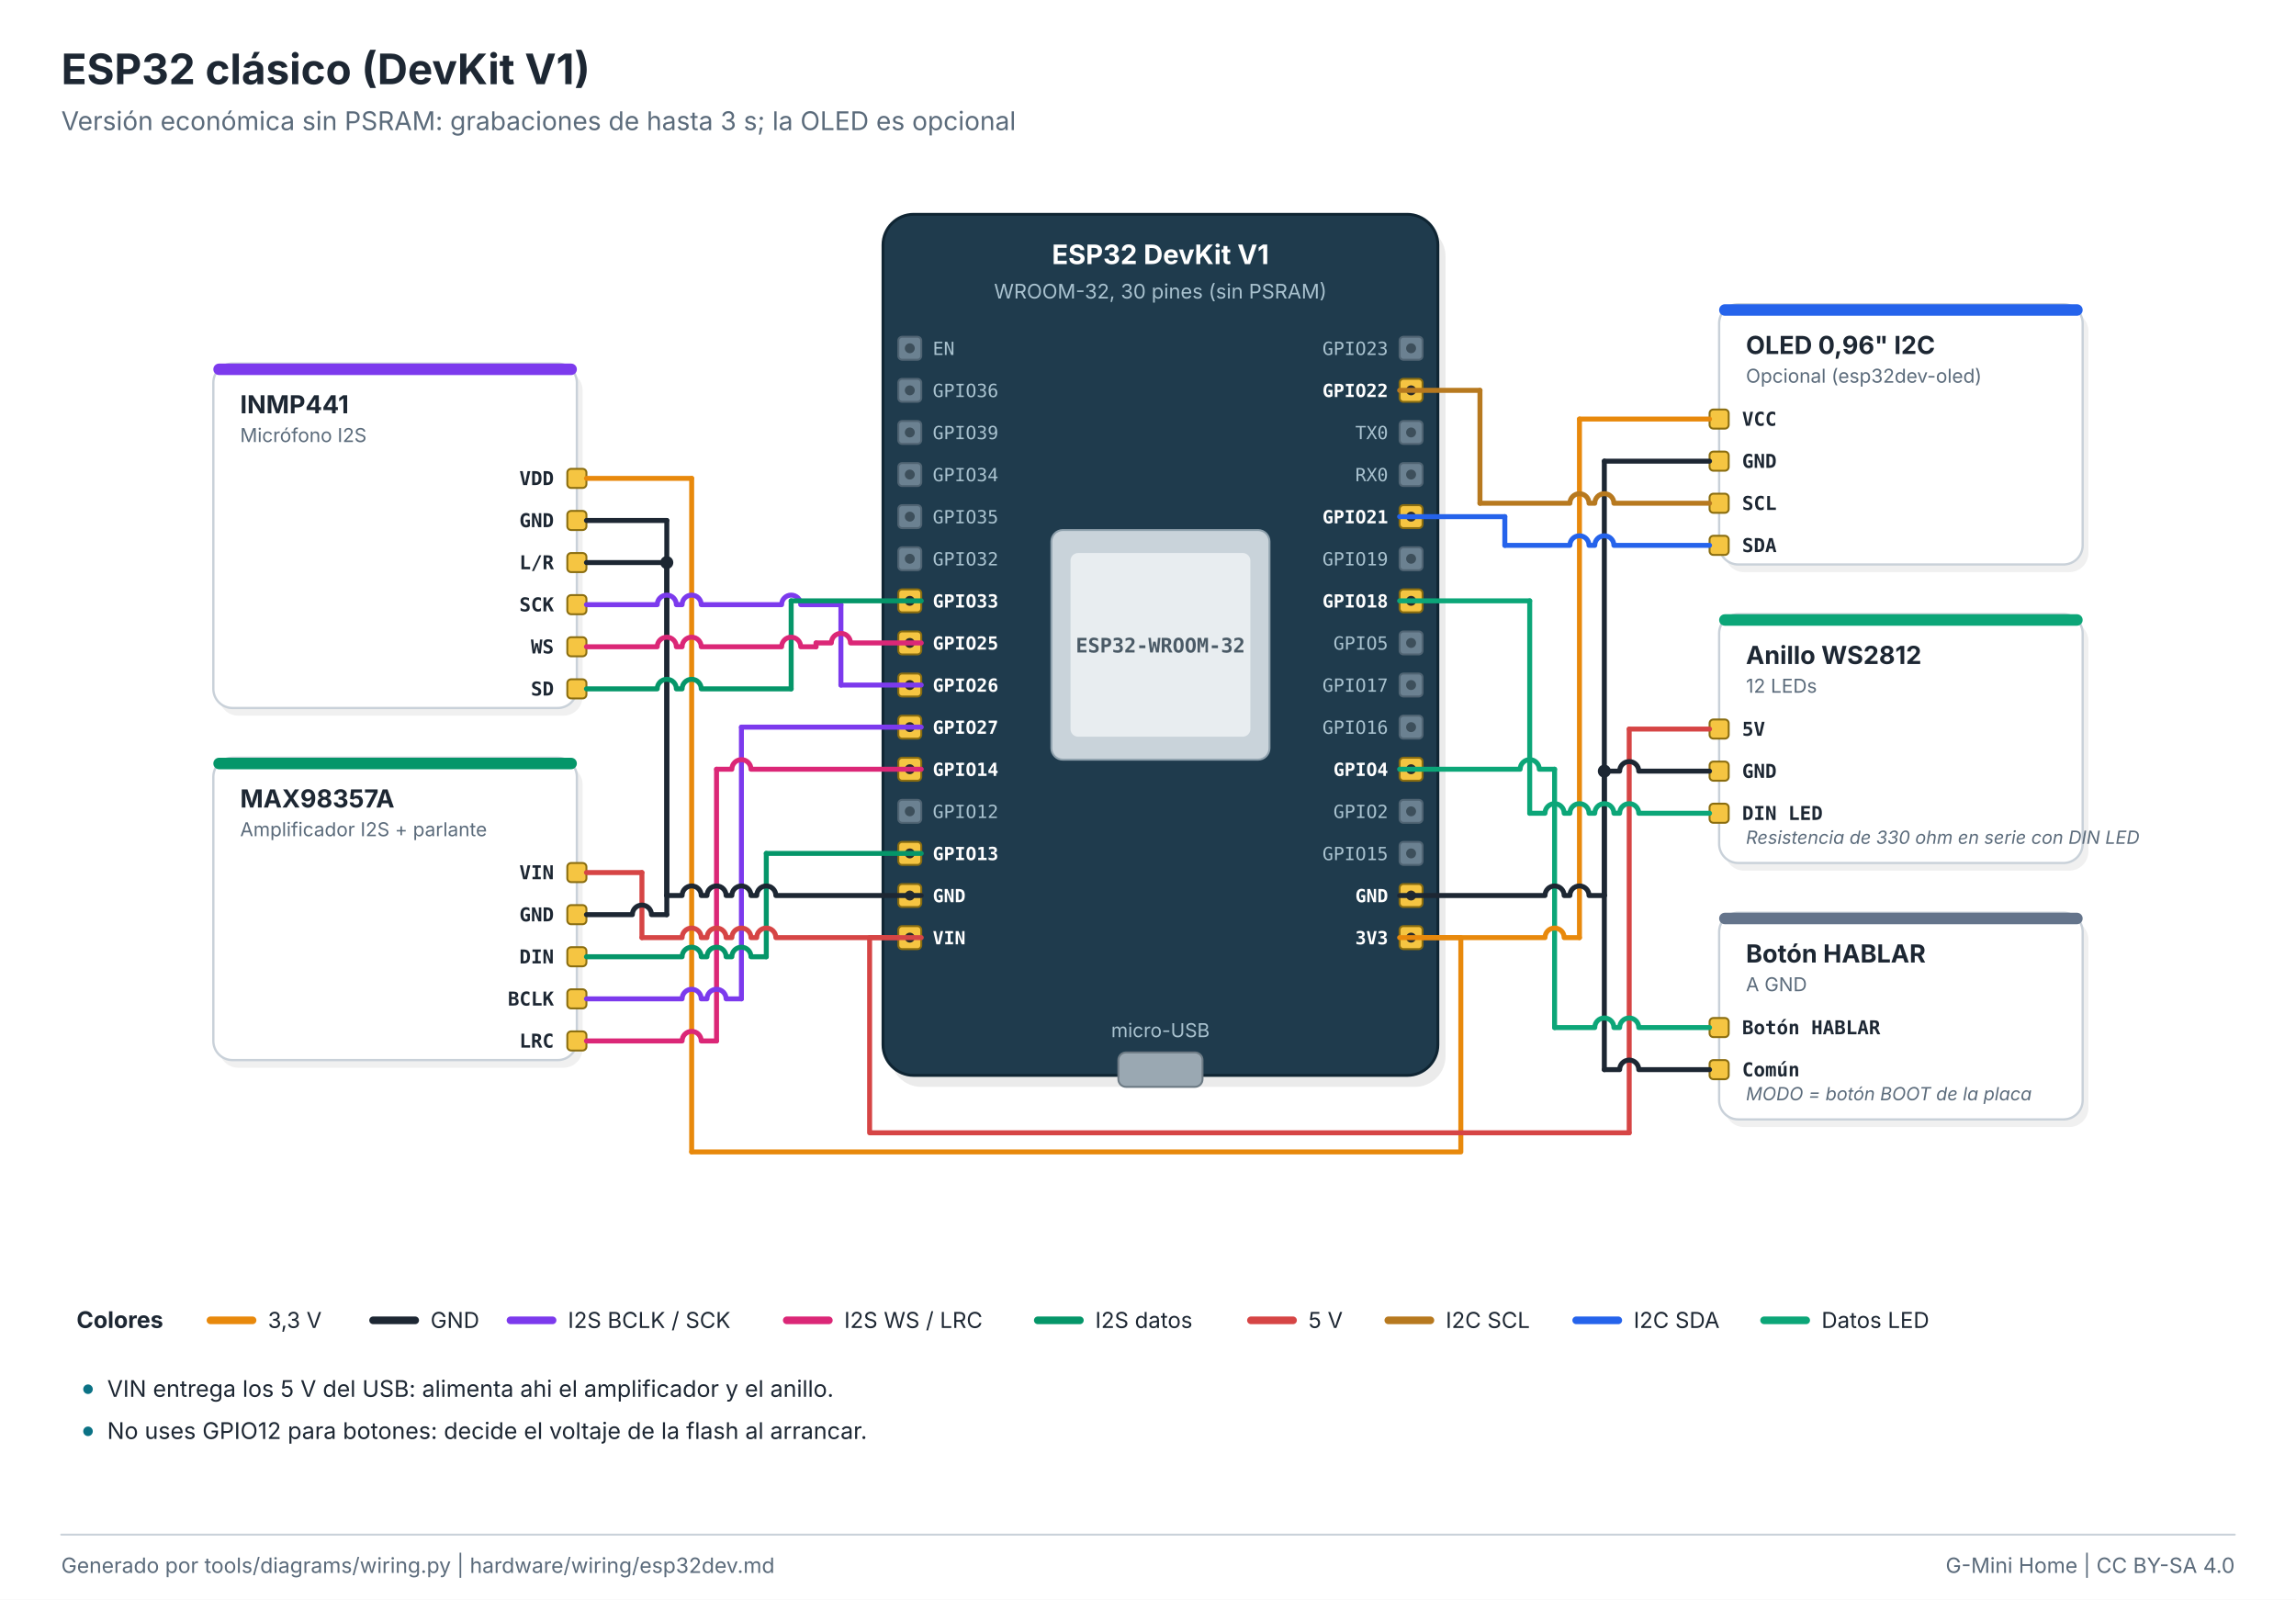
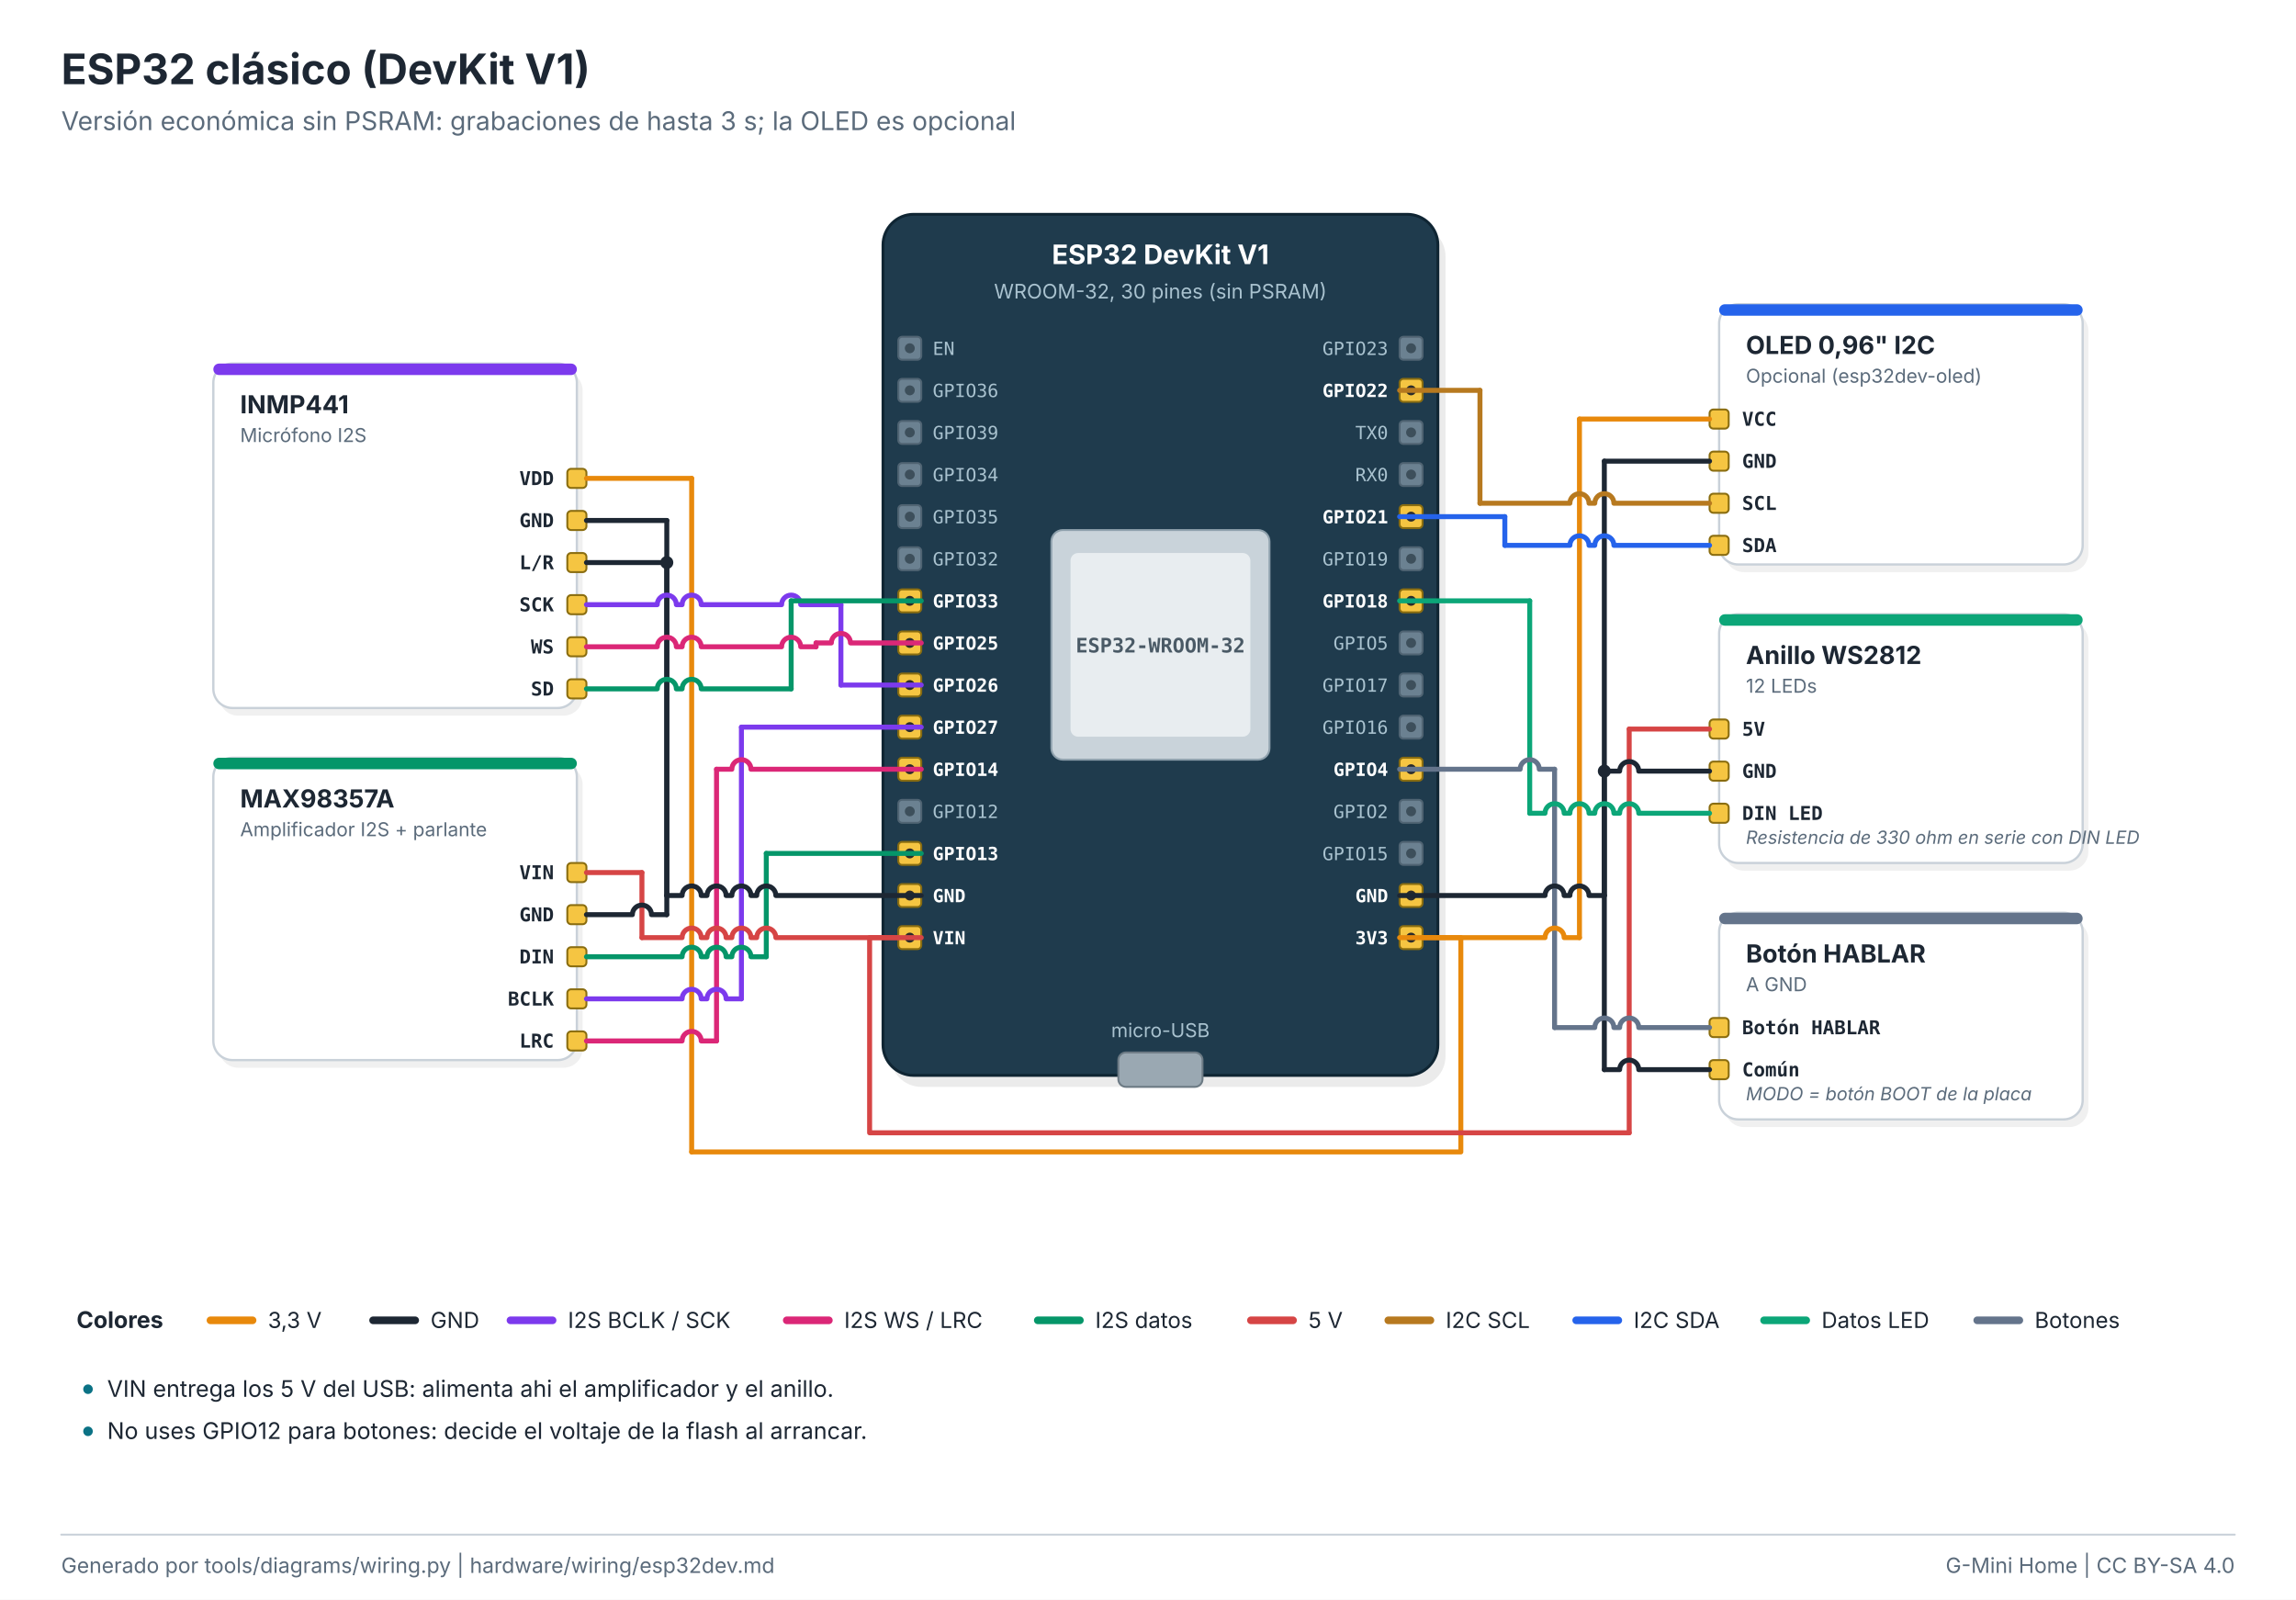
<svg xmlns="http://www.w3.org/2000/svg" width="1200" height="836" viewBox="0 0 1200 836" role="img" aria-label="ESP32 clásico (DevKit V1)">
  <rect x="0" y="0" width="1200" height="836" fill="#ffffff" />
  <text x="32" y="44" font-family="'Inter', 'Segoe UI', 'Helvetica Neue', Arial, sans-serif" font-size="22" font-weight="700" fill="#1d2733" text-anchor="start">ESP32 clásico (DevKit V1)</text>
  <text x="32" y="68" font-family="'Inter', 'Segoe UI', 'Helvetica Neue', Arial, sans-serif" font-size="13.5" font-weight="400" fill="#5b6b7b" text-anchor="start">Versión económica sin PSRAM: grabaciones de hasta 3 s; la OLED es opcional</text>
  <rect x="114.5" y="194" width="190" height="180" rx="10" fill="#000000" opacity="0.06" />
  <rect x="111.5" y="190" width="190" height="180" rx="10" fill="#ffffff" stroke="#c9d1d9" stroke-width="1.2" />
  <rect x="111.5" y="190" width="190" height="6" rx="3" fill="#7c3aed" />
  <text x="125.5" y="216" font-family="'Inter', 'Segoe UI', 'Helvetica Neue', Arial, sans-serif" font-size="13" font-weight="700" fill="#1d2733" text-anchor="start">INMP441</text>
  <text x="125.5" y="231" font-family="'Inter', 'Segoe UI', 'Helvetica Neue', Arial, sans-serif" font-size="10" font-weight="400" fill="#5b6b7b" text-anchor="start">Micrófono I2S</text>
  <rect x="296.5" y="245" width="10" height="10" rx="2" fill="#f5c542" stroke="#8a6d10" stroke-width="1" />
  <text x="289.5" y="253.5" font-family="'JetBrains Mono', 'Cascadia Mono', Consolas, 'DejaVu Sans Mono', monospace" font-size="10" font-weight="600" fill="#1d2733" text-anchor="end">VDD</text>
  <rect x="296.5" y="267" width="10" height="10" rx="2" fill="#f5c542" stroke="#8a6d10" stroke-width="1" />
  <text x="289.5" y="275.5" font-family="'JetBrains Mono', 'Cascadia Mono', Consolas, 'DejaVu Sans Mono', monospace" font-size="10" font-weight="600" fill="#1d2733" text-anchor="end">GND</text>
  <rect x="296.5" y="289" width="10" height="10" rx="2" fill="#f5c542" stroke="#8a6d10" stroke-width="1" />
  <text x="289.5" y="297.5" font-family="'JetBrains Mono', 'Cascadia Mono', Consolas, 'DejaVu Sans Mono', monospace" font-size="10" font-weight="600" fill="#1d2733" text-anchor="end">L/R</text>
  <rect x="296.5" y="311" width="10" height="10" rx="2" fill="#f5c542" stroke="#8a6d10" stroke-width="1" />
  <text x="289.5" y="319.5" font-family="'JetBrains Mono', 'Cascadia Mono', Consolas, 'DejaVu Sans Mono', monospace" font-size="10" font-weight="600" fill="#1d2733" text-anchor="end">SCK</text>
  <rect x="296.5" y="333" width="10" height="10" rx="2" fill="#f5c542" stroke="#8a6d10" stroke-width="1" />
  <text x="289.5" y="341.5" font-family="'JetBrains Mono', 'Cascadia Mono', Consolas, 'DejaVu Sans Mono', monospace" font-size="10" font-weight="600" fill="#1d2733" text-anchor="end">WS</text>
  <rect x="296.5" y="355" width="10" height="10" rx="2" fill="#f5c542" stroke="#8a6d10" stroke-width="1" />
  <text x="289.5" y="363.5" font-family="'JetBrains Mono', 'Cascadia Mono', Consolas, 'DejaVu Sans Mono', monospace" font-size="10" font-weight="600" fill="#1d2733" text-anchor="end">SD</text>
  <rect x="114.5" y="400" width="190" height="158" rx="10" fill="#000000" opacity="0.06" />
  <rect x="111.5" y="396" width="190" height="158" rx="10" fill="#ffffff" stroke="#c9d1d9" stroke-width="1.2" />
  <rect x="111.5" y="396" width="190" height="6" rx="3" fill="#059669" />
  <text x="125.5" y="422" font-family="'Inter', 'Segoe UI', 'Helvetica Neue', Arial, sans-serif" font-size="13" font-weight="700" fill="#1d2733" text-anchor="start">MAX98357A</text>
  <text x="125.5" y="437" font-family="'Inter', 'Segoe UI', 'Helvetica Neue', Arial, sans-serif" font-size="10" font-weight="400" fill="#5b6b7b" text-anchor="start">Amplificador I2S + parlante</text>
  <rect x="296.5" y="451" width="10" height="10" rx="2" fill="#f5c542" stroke="#8a6d10" stroke-width="1" />
  <text x="289.5" y="459.5" font-family="'JetBrains Mono', 'Cascadia Mono', Consolas, 'DejaVu Sans Mono', monospace" font-size="10" font-weight="600" fill="#1d2733" text-anchor="end">VIN</text>
  <rect x="296.5" y="473" width="10" height="10" rx="2" fill="#f5c542" stroke="#8a6d10" stroke-width="1" />
  <text x="289.5" y="481.5" font-family="'JetBrains Mono', 'Cascadia Mono', Consolas, 'DejaVu Sans Mono', monospace" font-size="10" font-weight="600" fill="#1d2733" text-anchor="end">GND</text>
  <rect x="296.5" y="495" width="10" height="10" rx="2" fill="#f5c542" stroke="#8a6d10" stroke-width="1" />
  <text x="289.5" y="503.5" font-family="'JetBrains Mono', 'Cascadia Mono', Consolas, 'DejaVu Sans Mono', monospace" font-size="10" font-weight="600" fill="#1d2733" text-anchor="end">DIN</text>
  <rect x="296.5" y="517" width="10" height="10" rx="2" fill="#f5c542" stroke="#8a6d10" stroke-width="1" />
  <text x="289.5" y="525.5" font-family="'JetBrains Mono', 'Cascadia Mono', Consolas, 'DejaVu Sans Mono', monospace" font-size="10" font-weight="600" fill="#1d2733" text-anchor="end">BCLK</text>
  <rect x="296.5" y="539" width="10" height="10" rx="2" fill="#f5c542" stroke="#8a6d10" stroke-width="1" />
  <text x="289.5" y="547.5" font-family="'JetBrains Mono', 'Cascadia Mono', Consolas, 'DejaVu Sans Mono', monospace" font-size="10" font-weight="600" fill="#1d2733" text-anchor="end">LRC</text>
  <rect x="901.5" y="163" width="190" height="136" rx="10" fill="#000000" opacity="0.06" />
  <rect x="898.5" y="159" width="190" height="136" rx="10" fill="#ffffff" stroke="#c9d1d9" stroke-width="1.2" />
  <rect x="898.5" y="159" width="190" height="6" rx="3" fill="#2563eb" />
  <text x="912.5" y="185" font-family="'Inter', 'Segoe UI', 'Helvetica Neue', Arial, sans-serif" font-size="13" font-weight="700" fill="#1d2733" text-anchor="start">OLED 0,96" I2C</text>
  <text x="912.5" y="200" font-family="'Inter', 'Segoe UI', 'Helvetica Neue', Arial, sans-serif" font-size="10" font-weight="400" fill="#5b6b7b" text-anchor="start">Opcional (esp32dev-oled)</text>
  <rect x="893.5" y="214" width="10" height="10" rx="2" fill="#f5c542" stroke="#8a6d10" stroke-width="1" />
  <text x="910.5" y="222.5" font-family="'JetBrains Mono', 'Cascadia Mono', Consolas, 'DejaVu Sans Mono', monospace" font-size="10" font-weight="600" fill="#1d2733" text-anchor="start">VCC</text>
  <rect x="893.5" y="236" width="10" height="10" rx="2" fill="#f5c542" stroke="#8a6d10" stroke-width="1" />
  <text x="910.5" y="244.5" font-family="'JetBrains Mono', 'Cascadia Mono', Consolas, 'DejaVu Sans Mono', monospace" font-size="10" font-weight="600" fill="#1d2733" text-anchor="start">GND</text>
  <rect x="893.5" y="258" width="10" height="10" rx="2" fill="#f5c542" stroke="#8a6d10" stroke-width="1" />
  <text x="910.5" y="266.5" font-family="'JetBrains Mono', 'Cascadia Mono', Consolas, 'DejaVu Sans Mono', monospace" font-size="10" font-weight="600" fill="#1d2733" text-anchor="start">SCL</text>
  <rect x="893.5" y="280" width="10" height="10" rx="2" fill="#f5c542" stroke="#8a6d10" stroke-width="1" />
  <text x="910.5" y="288.5" font-family="'JetBrains Mono', 'Cascadia Mono', Consolas, 'DejaVu Sans Mono', monospace" font-size="10" font-weight="600" fill="#1d2733" text-anchor="start">SDA</text>
  <rect x="901.5" y="325" width="190" height="130" rx="10" fill="#000000" opacity="0.06" />
  <rect x="898.5" y="321" width="190" height="130" rx="10" fill="#ffffff" stroke="#c9d1d9" stroke-width="1.2" />
  <rect x="898.5" y="321" width="190" height="6" rx="3" fill="#0ca678" />
  <text x="912.5" y="347" font-family="'Inter', 'Segoe UI', 'Helvetica Neue', Arial, sans-serif" font-size="13" font-weight="700" fill="#1d2733" text-anchor="start">Anillo WS2812</text>
  <text x="912.5" y="362" font-family="'Inter', 'Segoe UI', 'Helvetica Neue', Arial, sans-serif" font-size="10" font-weight="400" fill="#5b6b7b" text-anchor="start">12 LEDs</text>
  <rect x="893.5" y="376" width="10" height="10" rx="2" fill="#f5c542" stroke="#8a6d10" stroke-width="1" />
  <text x="910.5" y="384.5" font-family="'JetBrains Mono', 'Cascadia Mono', Consolas, 'DejaVu Sans Mono', monospace" font-size="10" font-weight="600" fill="#1d2733" text-anchor="start">5V</text>
  <rect x="893.5" y="398" width="10" height="10" rx="2" fill="#f5c542" stroke="#8a6d10" stroke-width="1" />
  <text x="910.5" y="406.5" font-family="'JetBrains Mono', 'Cascadia Mono', Consolas, 'DejaVu Sans Mono', monospace" font-size="10" font-weight="600" fill="#1d2733" text-anchor="start">GND</text>
  <rect x="893.5" y="420" width="10" height="10" rx="2" fill="#f5c542" stroke="#8a6d10" stroke-width="1" />
  <text x="910.5" y="428.5" font-family="'JetBrains Mono', 'Cascadia Mono', Consolas, 'DejaVu Sans Mono', monospace" font-size="10" font-weight="600" fill="#1d2733" text-anchor="start">DIN LED</text>
  <text x="912.5" y="441" font-family="'Inter', 'Segoe UI', 'Helvetica Neue', Arial, sans-serif" font-size="9.5" font-weight="400" fill="#5b6b7b" text-anchor="start" font-style="italic">Resistencia de 330 ohm en serie con DIN LED</text>
  <rect x="901.5" y="481" width="190" height="108" rx="10" fill="#000000" opacity="0.06" />
  <rect x="898.5" y="477" width="190" height="108" rx="10" fill="#ffffff" stroke="#c9d1d9" stroke-width="1.2" />
  <rect x="898.5" y="477" width="190" height="6" rx="3" fill="#64748b" />
  <text x="912.5" y="503" font-family="'Inter', 'Segoe UI', 'Helvetica Neue', Arial, sans-serif" font-size="13" font-weight="700" fill="#1d2733" text-anchor="start">Botón HABLAR</text>
  <text x="912.5" y="518" font-family="'Inter', 'Segoe UI', 'Helvetica Neue', Arial, sans-serif" font-size="10" font-weight="400" fill="#5b6b7b" text-anchor="start">A GND</text>
  <rect x="893.5" y="532" width="10" height="10" rx="2" fill="#f5c542" stroke="#8a6d10" stroke-width="1" />
  <text x="910.5" y="540.5" font-family="'JetBrains Mono', 'Cascadia Mono', Consolas, 'DejaVu Sans Mono', monospace" font-size="10" font-weight="600" fill="#1d2733" text-anchor="start">Botón HABLAR</text>
  <rect x="893.5" y="554" width="10" height="10" rx="2" fill="#f5c542" stroke="#8a6d10" stroke-width="1" />
  <text x="910.5" y="562.5" font-family="'JetBrains Mono', 'Cascadia Mono', Consolas, 'DejaVu Sans Mono', monospace" font-size="10" font-weight="600" fill="#1d2733" text-anchor="start">Común</text>
  <text x="912.5" y="575" font-family="'Inter', 'Segoe UI', 'Helvetica Neue', Arial, sans-serif" font-size="9.5" font-weight="400" fill="#5b6b7b" text-anchor="start" font-style="italic">MODO = botón BOOT de la placa</text>
  <rect x="465.5" y="118" width="290" height="450" rx="16" fill="#000000" opacity="0.08" />
  <rect x="461.5" y="112" width="290" height="450" rx="16" fill="#1f3b4d" stroke="#0f2533" stroke-width="1.5" />
  <text x="606.5" y="138" font-family="'Inter', 'Segoe UI', 'Helvetica Neue', Arial, sans-serif" font-size="14" font-weight="700" fill="#ffffff" text-anchor="middle">ESP32 DevKit V1</text>
  <text x="606.5" y="156" font-family="'Inter', 'Segoe UI', 'Helvetica Neue', Arial, sans-serif" font-size="10.5" font-weight="400" fill="#a9c2cf" text-anchor="middle">WROOM-32, 30 pines (sin PSRAM)</text>
  <rect x="549.5" y="277" width="114" height="120" rx="6" fill="#c9d3da" stroke="#8fa1ad" stroke-width="1" />
  <rect x="559.5" y="289" width="94" height="96" rx="4" fill="#e8edf0" />
  <text x="606.5" y="341" font-family="'JetBrains Mono', 'Cascadia Mono', Consolas, 'DejaVu Sans Mono', monospace" font-size="10.5" font-weight="700" fill="#4a5a66" text-anchor="middle">ESP32-WROOM-32</text>
  <rect x="584.5" y="550" width="44" height="18" rx="4" fill="#9aa8b2" stroke="#6c7a84" stroke-width="1" />
  <text x="606.5" y="542" font-family="'Inter', 'Segoe UI', 'Helvetica Neue', Arial, sans-serif" font-size="10" font-weight="400" fill="#a9c2cf" text-anchor="middle">micro-USB</text>
  <rect x="469.5" y="176" width="12" height="12" rx="2" fill="#6b8191" stroke="#506473" stroke-width="1" />
  <circle cx="475.5" cy="182" r="2.6" fill="#3d4f5b" />
  <text x="487.5" y="185.5" font-family="'JetBrains Mono', 'Cascadia Mono', Consolas, 'DejaVu Sans Mono', monospace" font-size="9.5" font-weight="400" fill="#a9c2cf" text-anchor="start">EN</text>
  <rect x="469.5" y="198" width="12" height="12" rx="2" fill="#6b8191" stroke="#506473" stroke-width="1" />
  <circle cx="475.5" cy="204" r="2.6" fill="#3d4f5b" />
  <text x="487.5" y="207.5" font-family="'JetBrains Mono', 'Cascadia Mono', Consolas, 'DejaVu Sans Mono', monospace" font-size="9.5" font-weight="400" fill="#a9c2cf" text-anchor="start">GPIO36</text>
  <rect x="469.5" y="220" width="12" height="12" rx="2" fill="#6b8191" stroke="#506473" stroke-width="1" />
  <circle cx="475.5" cy="226" r="2.6" fill="#3d4f5b" />
  <text x="487.5" y="229.5" font-family="'JetBrains Mono', 'Cascadia Mono', Consolas, 'DejaVu Sans Mono', monospace" font-size="9.5" font-weight="400" fill="#a9c2cf" text-anchor="start">GPIO39</text>
  <rect x="469.5" y="242" width="12" height="12" rx="2" fill="#6b8191" stroke="#506473" stroke-width="1" />
  <circle cx="475.5" cy="248" r="2.6" fill="#3d4f5b" />
  <text x="487.5" y="251.5" font-family="'JetBrains Mono', 'Cascadia Mono', Consolas, 'DejaVu Sans Mono', monospace" font-size="9.5" font-weight="400" fill="#a9c2cf" text-anchor="start">GPIO34</text>
  <rect x="469.5" y="264" width="12" height="12" rx="2" fill="#6b8191" stroke="#506473" stroke-width="1" />
  <circle cx="475.5" cy="270" r="2.6" fill="#3d4f5b" />
  <text x="487.5" y="273.5" font-family="'JetBrains Mono', 'Cascadia Mono', Consolas, 'DejaVu Sans Mono', monospace" font-size="9.5" font-weight="400" fill="#a9c2cf" text-anchor="start">GPIO35</text>
  <rect x="469.5" y="286" width="12" height="12" rx="2" fill="#6b8191" stroke="#506473" stroke-width="1" />
  <circle cx="475.5" cy="292" r="2.6" fill="#3d4f5b" />
  <text x="487.5" y="295.5" font-family="'JetBrains Mono', 'Cascadia Mono', Consolas, 'DejaVu Sans Mono', monospace" font-size="9.5" font-weight="400" fill="#a9c2cf" text-anchor="start">GPIO32</text>
  <rect x="469.5" y="308" width="12" height="12" rx="2" fill="#f5c542" stroke="#8a6d10" stroke-width="1" />
  <circle cx="475.5" cy="314" r="2.6" fill="#2b2b2b" />
  <text x="487.5" y="317.5" font-family="'JetBrains Mono', 'Cascadia Mono', Consolas, 'DejaVu Sans Mono', monospace" font-size="9.5" font-weight="700" fill="#ffffff" text-anchor="start">GPIO33</text>
  <rect x="469.5" y="330" width="12" height="12" rx="2" fill="#f5c542" stroke="#8a6d10" stroke-width="1" />
  <circle cx="475.5" cy="336" r="2.6" fill="#2b2b2b" />
  <text x="487.5" y="339.5" font-family="'JetBrains Mono', 'Cascadia Mono', Consolas, 'DejaVu Sans Mono', monospace" font-size="9.5" font-weight="700" fill="#ffffff" text-anchor="start">GPIO25</text>
  <rect x="469.5" y="352" width="12" height="12" rx="2" fill="#f5c542" stroke="#8a6d10" stroke-width="1" />
  <circle cx="475.5" cy="358" r="2.6" fill="#2b2b2b" />
  <text x="487.5" y="361.5" font-family="'JetBrains Mono', 'Cascadia Mono', Consolas, 'DejaVu Sans Mono', monospace" font-size="9.5" font-weight="700" fill="#ffffff" text-anchor="start">GPIO26</text>
  <rect x="469.5" y="374" width="12" height="12" rx="2" fill="#f5c542" stroke="#8a6d10" stroke-width="1" />
  <circle cx="475.5" cy="380" r="2.6" fill="#2b2b2b" />
  <text x="487.5" y="383.5" font-family="'JetBrains Mono', 'Cascadia Mono', Consolas, 'DejaVu Sans Mono', monospace" font-size="9.5" font-weight="700" fill="#ffffff" text-anchor="start">GPIO27</text>
  <rect x="469.5" y="396" width="12" height="12" rx="2" fill="#f5c542" stroke="#8a6d10" stroke-width="1" />
  <circle cx="475.5" cy="402" r="2.6" fill="#2b2b2b" />
  <text x="487.5" y="405.5" font-family="'JetBrains Mono', 'Cascadia Mono', Consolas, 'DejaVu Sans Mono', monospace" font-size="9.5" font-weight="700" fill="#ffffff" text-anchor="start">GPIO14</text>
  <rect x="469.5" y="418" width="12" height="12" rx="2" fill="#6b8191" stroke="#506473" stroke-width="1" />
  <circle cx="475.5" cy="424" r="2.6" fill="#3d4f5b" />
  <text x="487.5" y="427.5" font-family="'JetBrains Mono', 'Cascadia Mono', Consolas, 'DejaVu Sans Mono', monospace" font-size="9.5" font-weight="400" fill="#a9c2cf" text-anchor="start">GPIO12</text>
  <rect x="469.5" y="440" width="12" height="12" rx="2" fill="#f5c542" stroke="#8a6d10" stroke-width="1" />
  <circle cx="475.5" cy="446" r="2.6" fill="#2b2b2b" />
  <text x="487.5" y="449.5" font-family="'JetBrains Mono', 'Cascadia Mono', Consolas, 'DejaVu Sans Mono', monospace" font-size="9.5" font-weight="700" fill="#ffffff" text-anchor="start">GPIO13</text>
  <rect x="469.5" y="462" width="12" height="12" rx="2" fill="#f5c542" stroke="#8a6d10" stroke-width="1" />
  <circle cx="475.5" cy="468" r="2.6" fill="#2b2b2b" />
  <text x="487.5" y="471.5" font-family="'JetBrains Mono', 'Cascadia Mono', Consolas, 'DejaVu Sans Mono', monospace" font-size="9.5" font-weight="700" fill="#ffffff" text-anchor="start">GND</text>
  <rect x="469.5" y="484" width="12" height="12" rx="2" fill="#f5c542" stroke="#8a6d10" stroke-width="1" />
  <circle cx="475.5" cy="490" r="2.6" fill="#2b2b2b" />
  <text x="487.5" y="493.5" font-family="'JetBrains Mono', 'Cascadia Mono', Consolas, 'DejaVu Sans Mono', monospace" font-size="9.5" font-weight="700" fill="#ffffff" text-anchor="start">VIN</text>
  <rect x="731.5" y="176" width="12" height="12" rx="2" fill="#6b8191" stroke="#506473" stroke-width="1" />
  <circle cx="737.5" cy="182" r="2.6" fill="#3d4f5b" />
  <text x="725.5" y="185.5" font-family="'JetBrains Mono', 'Cascadia Mono', Consolas, 'DejaVu Sans Mono', monospace" font-size="9.5" font-weight="400" fill="#a9c2cf" text-anchor="end">GPIO23</text>
  <rect x="731.5" y="198" width="12" height="12" rx="2" fill="#f5c542" stroke="#8a6d10" stroke-width="1" />
  <circle cx="737.5" cy="204" r="2.6" fill="#2b2b2b" />
  <text x="725.5" y="207.5" font-family="'JetBrains Mono', 'Cascadia Mono', Consolas, 'DejaVu Sans Mono', monospace" font-size="9.5" font-weight="700" fill="#ffffff" text-anchor="end">GPIO22</text>
  <rect x="731.5" y="220" width="12" height="12" rx="2" fill="#6b8191" stroke="#506473" stroke-width="1" />
  <circle cx="737.5" cy="226" r="2.6" fill="#3d4f5b" />
  <text x="725.5" y="229.5" font-family="'JetBrains Mono', 'Cascadia Mono', Consolas, 'DejaVu Sans Mono', monospace" font-size="9.5" font-weight="400" fill="#a9c2cf" text-anchor="end">TX0</text>
  <rect x="731.5" y="242" width="12" height="12" rx="2" fill="#6b8191" stroke="#506473" stroke-width="1" />
  <circle cx="737.5" cy="248" r="2.6" fill="#3d4f5b" />
  <text x="725.5" y="251.5" font-family="'JetBrains Mono', 'Cascadia Mono', Consolas, 'DejaVu Sans Mono', monospace" font-size="9.5" font-weight="400" fill="#a9c2cf" text-anchor="end">RX0</text>
  <rect x="731.5" y="264" width="12" height="12" rx="2" fill="#f5c542" stroke="#8a6d10" stroke-width="1" />
  <circle cx="737.5" cy="270" r="2.6" fill="#2b2b2b" />
  <text x="725.5" y="273.5" font-family="'JetBrains Mono', 'Cascadia Mono', Consolas, 'DejaVu Sans Mono', monospace" font-size="9.5" font-weight="700" fill="#ffffff" text-anchor="end">GPIO21</text>
  <rect x="731.5" y="286" width="12" height="12" rx="2" fill="#6b8191" stroke="#506473" stroke-width="1" />
  <circle cx="737.5" cy="292" r="2.6" fill="#3d4f5b" />
  <text x="725.5" y="295.5" font-family="'JetBrains Mono', 'Cascadia Mono', Consolas, 'DejaVu Sans Mono', monospace" font-size="9.5" font-weight="400" fill="#a9c2cf" text-anchor="end">GPIO19</text>
  <rect x="731.5" y="308" width="12" height="12" rx="2" fill="#f5c542" stroke="#8a6d10" stroke-width="1" />
  <circle cx="737.5" cy="314" r="2.6" fill="#2b2b2b" />
  <text x="725.5" y="317.5" font-family="'JetBrains Mono', 'Cascadia Mono', Consolas, 'DejaVu Sans Mono', monospace" font-size="9.5" font-weight="700" fill="#ffffff" text-anchor="end">GPIO18</text>
  <rect x="731.5" y="330" width="12" height="12" rx="2" fill="#6b8191" stroke="#506473" stroke-width="1" />
  <circle cx="737.5" cy="336" r="2.6" fill="#3d4f5b" />
  <text x="725.5" y="339.5" font-family="'JetBrains Mono', 'Cascadia Mono', Consolas, 'DejaVu Sans Mono', monospace" font-size="9.5" font-weight="400" fill="#a9c2cf" text-anchor="end">GPIO5</text>
  <rect x="731.5" y="352" width="12" height="12" rx="2" fill="#6b8191" stroke="#506473" stroke-width="1" />
  <circle cx="737.5" cy="358" r="2.6" fill="#3d4f5b" />
  <text x="725.5" y="361.5" font-family="'JetBrains Mono', 'Cascadia Mono', Consolas, 'DejaVu Sans Mono', monospace" font-size="9.5" font-weight="400" fill="#a9c2cf" text-anchor="end">GPIO17</text>
  <rect x="731.5" y="374" width="12" height="12" rx="2" fill="#6b8191" stroke="#506473" stroke-width="1" />
  <circle cx="737.5" cy="380" r="2.6" fill="#3d4f5b" />
  <text x="725.5" y="383.5" font-family="'JetBrains Mono', 'Cascadia Mono', Consolas, 'DejaVu Sans Mono', monospace" font-size="9.5" font-weight="400" fill="#a9c2cf" text-anchor="end">GPIO16</text>
  <rect x="731.5" y="396" width="12" height="12" rx="2" fill="#f5c542" stroke="#8a6d10" stroke-width="1" />
  <circle cx="737.5" cy="402" r="2.6" fill="#2b2b2b" />
  <text x="725.5" y="405.5" font-family="'JetBrains Mono', 'Cascadia Mono', Consolas, 'DejaVu Sans Mono', monospace" font-size="9.5" font-weight="700" fill="#ffffff" text-anchor="end">GPIO4</text>
  <rect x="731.5" y="418" width="12" height="12" rx="2" fill="#6b8191" stroke="#506473" stroke-width="1" />
  <circle cx="737.5" cy="424" r="2.6" fill="#3d4f5b" />
  <text x="725.5" y="427.5" font-family="'JetBrains Mono', 'Cascadia Mono', Consolas, 'DejaVu Sans Mono', monospace" font-size="9.5" font-weight="400" fill="#a9c2cf" text-anchor="end">GPIO2</text>
  <rect x="731.5" y="440" width="12" height="12" rx="2" fill="#6b8191" stroke="#506473" stroke-width="1" />
  <circle cx="737.5" cy="446" r="2.6" fill="#3d4f5b" />
  <text x="725.5" y="449.5" font-family="'JetBrains Mono', 'Cascadia Mono', Consolas, 'DejaVu Sans Mono', monospace" font-size="9.5" font-weight="400" fill="#a9c2cf" text-anchor="end">GPIO15</text>
  <rect x="731.5" y="462" width="12" height="12" rx="2" fill="#f5c542" stroke="#8a6d10" stroke-width="1" />
  <circle cx="737.5" cy="468" r="2.6" fill="#2b2b2b" />
  <text x="725.5" y="471.5" font-family="'JetBrains Mono', 'Cascadia Mono', Consolas, 'DejaVu Sans Mono', monospace" font-size="9.5" font-weight="700" fill="#ffffff" text-anchor="end">GND</text>
  <rect x="731.5" y="484" width="12" height="12" rx="2" fill="#f5c542" stroke="#8a6d10" stroke-width="1" />
  <circle cx="737.5" cy="490" r="2.6" fill="#2b2b2b" />
  <text x="725.5" y="493.5" font-family="'JetBrains Mono', 'Cascadia Mono', Consolas, 'DejaVu Sans Mono', monospace" font-size="9.5" font-weight="700" fill="#ffffff" text-anchor="end">3V3</text>
  <line x1="361.5" y1="250" x2="361.5" y2="602" fill="none" stroke="#e8890c" stroke-width="2.6" stroke-linecap="round" />
  <line x1="348.5" y1="272" x2="348.5" y2="468" fill="none" stroke="#1d2733" stroke-width="2.6" stroke-linecap="round" />
  <line x1="348.5" y1="294" x2="348.5" y2="468" fill="none" stroke="#1d2733" stroke-width="2.6" stroke-linecap="round" />
  <line x1="439.5" y1="316" x2="439.5" y2="358" fill="none" stroke="#7c3aed" stroke-width="2.6" stroke-linecap="round" />
  <line x1="426.5" y1="336" x2="426.5" y2="338" fill="none" stroke="#db2777" stroke-width="2.6" stroke-linecap="round" />
  <line x1="413.5" y1="314" x2="413.5" y2="360" fill="none" stroke="#059669" stroke-width="2.6" stroke-linecap="round" />
  <line x1="335.5" y1="456" x2="335.5" y2="490" fill="none" stroke="#d64545" stroke-width="2.6" stroke-linecap="round" />
  <line x1="348.5" y1="468" x2="348.5" y2="478" fill="none" stroke="#1d2733" stroke-width="2.6" stroke-linecap="round" />
  <line x1="400.5" y1="446" x2="400.5" y2="500" fill="none" stroke="#059669" stroke-width="2.6" stroke-linecap="round" />
  <line x1="387.5" y1="380" x2="387.5" y2="522" fill="none" stroke="#7c3aed" stroke-width="2.6" stroke-linecap="round" />
  <line x1="374.5" y1="402" x2="374.5" y2="544" fill="none" stroke="#db2777" stroke-width="2.6" stroke-linecap="round" />
  <line x1="825.5" y1="219" x2="825.5" y2="490" fill="none" stroke="#e8890c" stroke-width="2.6" stroke-linecap="round" />
  <line x1="838.5" y1="241" x2="838.5" y2="468" fill="none" stroke="#1d2733" stroke-width="2.6" stroke-linecap="round" />
  <line x1="773.5" y1="204" x2="773.5" y2="263" fill="none" stroke="#b7791f" stroke-width="2.6" stroke-linecap="round" />
  <line x1="786.5" y1="270" x2="786.5" y2="285" fill="none" stroke="#2563eb" stroke-width="2.6" stroke-linecap="round" />
  <line x1="851.5" y1="381" x2="851.5" y2="592" fill="none" stroke="#d64545" stroke-width="2.6" stroke-linecap="round" />
  <line x1="838.5" y1="403" x2="838.5" y2="468" fill="none" stroke="#1d2733" stroke-width="2.6" stroke-linecap="round" />
  <line x1="799.5" y1="314" x2="799.5" y2="425" fill="none" stroke="#0ca678" stroke-width="2.6" stroke-linecap="round" />
-   <line x1="812.5" y1="402" x2="812.5" y2="537" fill="none" stroke="#0ca678" stroke-width="2.6" stroke-linecap="round" />
+   <line x1="812.5" y1="402" x2="812.5" y2="537" fill="none" stroke="#64748b" stroke-width="2.6" stroke-linecap="round" />
  <line x1="838.5" y1="468" x2="838.5" y2="559" fill="none" stroke="#1d2733" stroke-width="2.6" stroke-linecap="round" />
  <polyline points="743.5,490 763.5,490 763.5,602 361.5,602" fill="none" stroke="#e8890c" stroke-width="2.6" stroke-linecap="round" stroke-linejoin="round" />
  <path d="M361.5,250.0 L306.5,250.0" fill="none" stroke="#e8890c" stroke-width="2.6" stroke-linecap="round" stroke-linejoin="round" />
  <path d="M481.5,468.0 L405.5,468.0 A5.0,5.0 0 0 0 395.5,468.0 L392.5,468.0 A5.0,5.0 0 0 0 382.5,468.0 L379.5,468.0 A5.0,5.0 0 0 0 369.5,468.0 L366.5,468.0 A5.0,5.0 0 0 0 356.5,468.0 L348.5,468.0" fill="none" stroke="#1d2733" stroke-width="2.6" stroke-linecap="round" stroke-linejoin="round" />
  <path d="M348.5,272.0 L306.5,272.0" fill="none" stroke="#1d2733" stroke-width="2.6" stroke-linecap="round" stroke-linejoin="round" />
  <path d="M348.5,294.0 L306.5,294.0" fill="none" stroke="#1d2733" stroke-width="2.6" stroke-linecap="round" stroke-linejoin="round" />
  <path d="M481.5,358.0 L439.5,358.0" fill="none" stroke="#7c3aed" stroke-width="2.6" stroke-linecap="round" stroke-linejoin="round" />
  <path d="M439.5,316.0 L418.5,316.0 A5.0,5.0 0 0 0 408.5,316.0 L366.5,316.0 A5.0,5.0 0 0 0 356.5,316.0 L353.5,316.0 A5.0,5.0 0 0 0 343.5,316.0 L306.5,316.0" fill="none" stroke="#7c3aed" stroke-width="2.6" stroke-linecap="round" stroke-linejoin="round" />
  <path d="M481.5,336.0 L444.5,336.0 A5.0,5.0 0 0 0 434.5,336.0 L426.5,336.0" fill="none" stroke="#db2777" stroke-width="2.6" stroke-linecap="round" stroke-linejoin="round" />
  <path d="M426.5,338.0 L418.5,338.0 A5.0,5.0 0 0 0 408.5,338.0 L366.5,338.0 A5.0,5.0 0 0 0 356.5,338.0 L353.5,338.0 A5.0,5.0 0 0 0 343.5,338.0 L306.5,338.0" fill="none" stroke="#db2777" stroke-width="2.6" stroke-linecap="round" stroke-linejoin="round" />
  <path d="M481.5,314.0 L413.5,314.0" fill="none" stroke="#059669" stroke-width="2.6" stroke-linecap="round" stroke-linejoin="round" />
  <path d="M413.5,360.0 L366.5,360.0 A5.0,5.0 0 0 0 356.5,360.0 L353.5,360.0 A5.0,5.0 0 0 0 343.5,360.0 L306.5,360.0" fill="none" stroke="#059669" stroke-width="2.6" stroke-linecap="round" stroke-linejoin="round" />
  <path d="M481.5,490.0 L405.5,490.0 A5.0,5.0 0 0 0 395.5,490.0 L392.5,490.0 A5.0,5.0 0 0 0 382.5,490.0 L379.5,490.0 A5.0,5.0 0 0 0 369.5,490.0 L366.5,490.0 A5.0,5.0 0 0 0 356.5,490.0 L335.5,490.0" fill="none" stroke="#d64545" stroke-width="2.6" stroke-linecap="round" stroke-linejoin="round" />
  <path d="M335.5,456.0 L306.5,456.0" fill="none" stroke="#d64545" stroke-width="2.6" stroke-linecap="round" stroke-linejoin="round" />
  <path d="M348.5,478.0 L340.5,478.0 A5.0,5.0 0 0 0 330.5,478.0 L306.5,478.0" fill="none" stroke="#1d2733" stroke-width="2.6" stroke-linecap="round" stroke-linejoin="round" />
  <path d="M481.5,446.0 L400.5,446.0" fill="none" stroke="#059669" stroke-width="2.6" stroke-linecap="round" stroke-linejoin="round" />
  <path d="M400.5,500.0 L392.5,500.0 A5.0,5.0 0 0 0 382.5,500.0 L379.5,500.0 A5.0,5.0 0 0 0 369.5,500.0 L366.5,500.0 A5.0,5.0 0 0 0 356.5,500.0 L306.5,500.0" fill="none" stroke="#059669" stroke-width="2.6" stroke-linecap="round" stroke-linejoin="round" />
  <path d="M481.5,380.0 L387.5,380.0" fill="none" stroke="#7c3aed" stroke-width="2.6" stroke-linecap="round" stroke-linejoin="round" />
  <path d="M387.5,522.0 L379.5,522.0 A5.0,5.0 0 0 0 369.5,522.0 L366.5,522.0 A5.0,5.0 0 0 0 356.5,522.0 L306.5,522.0" fill="none" stroke="#7c3aed" stroke-width="2.6" stroke-linecap="round" stroke-linejoin="round" />
  <path d="M481.5,402.0 L392.5,402.0 A5.0,5.0 0 0 0 382.5,402.0 L374.5,402.0" fill="none" stroke="#db2777" stroke-width="2.6" stroke-linecap="round" stroke-linejoin="round" />
  <path d="M374.5,544.0 L366.5,544.0 A5.0,5.0 0 0 0 356.5,544.0 L306.5,544.0" fill="none" stroke="#db2777" stroke-width="2.6" stroke-linecap="round" stroke-linejoin="round" />
  <path d="M731.5,490.0 L807.5,490.0 A5.0,5.0 0 0 1 817.5,490.0 L825.5,490.0" fill="none" stroke="#e8890c" stroke-width="2.6" stroke-linecap="round" stroke-linejoin="round" />
  <path d="M825.5,219.0 L893.5,219.0" fill="none" stroke="#e8890c" stroke-width="2.6" stroke-linecap="round" stroke-linejoin="round" />
  <path d="M731.5,468.0 L807.5,468.0 A5.0,5.0 0 0 1 817.5,468.0 L820.5,468.0 A5.0,5.0 0 0 1 830.5,468.0 L838.5,468.0" fill="none" stroke="#1d2733" stroke-width="2.6" stroke-linecap="round" stroke-linejoin="round" />
  <path d="M838.5,241.0 L893.5,241.0" fill="none" stroke="#1d2733" stroke-width="2.6" stroke-linecap="round" stroke-linejoin="round" />
  <path d="M731.5,204.0 L773.5,204.0" fill="none" stroke="#b7791f" stroke-width="2.6" stroke-linecap="round" stroke-linejoin="round" />
  <path d="M773.5,263.0 L820.5,263.0 A5.0,5.0 0 0 1 830.5,263.0 L833.5,263.0 A5.0,5.0 0 0 1 843.5,263.0 L893.5,263.0" fill="none" stroke="#b7791f" stroke-width="2.6" stroke-linecap="round" stroke-linejoin="round" />
  <path d="M731.5,270.0 L786.5,270.0" fill="none" stroke="#2563eb" stroke-width="2.6" stroke-linecap="round" stroke-linejoin="round" />
  <path d="M786.5,285.0 L820.5,285.0 A5.0,5.0 0 0 1 830.5,285.0 L833.5,285.0 A5.0,5.0 0 0 1 843.5,285.0 L893.5,285.0" fill="none" stroke="#2563eb" stroke-width="2.6" stroke-linecap="round" stroke-linejoin="round" />
  <polyline points="469.5,490 454.5,490 454.5,592 851.5,592" fill="none" stroke="#d64545" stroke-width="2.6" stroke-linecap="round" stroke-linejoin="round" />
  <path d="M851.5,381.0 L893.5,381.0" fill="none" stroke="#d64545" stroke-width="2.6" stroke-linecap="round" stroke-linejoin="round" />
  <path d="M838.5,403.0 L846.5,403.0 A5.0,5.0 0 0 1 856.5,403.0 L893.5,403.0" fill="none" stroke="#1d2733" stroke-width="2.6" stroke-linecap="round" stroke-linejoin="round" />
  <path d="M731.5,314.0 L799.5,314.0" fill="none" stroke="#0ca678" stroke-width="2.6" stroke-linecap="round" stroke-linejoin="round" />
  <path d="M799.5,425.0 L807.5,425.0 A5.0,5.0 0 0 1 817.5,425.0 L820.5,425.0 A5.0,5.0 0 0 1 830.5,425.0 L833.5,425.0 A5.0,5.0 0 0 1 843.5,425.0 L846.5,425.0 A5.0,5.0 0 0 1 856.5,425.0 L893.5,425.0" fill="none" stroke="#0ca678" stroke-width="2.6" stroke-linecap="round" stroke-linejoin="round" />
-   <path d="M731.5,402.0 L794.5,402.0 A5.0,5.0 0 0 1 804.5,402.0 L812.5,402.0" fill="none" stroke="#0ca678" stroke-width="2.6" stroke-linecap="round" stroke-linejoin="round" />
-   <path d="M812.5,537.0 L833.5,537.0 A5.0,5.0 0 0 1 843.5,537.0 L846.5,537.0 A5.0,5.0 0 0 1 856.5,537.0 L893.5,537.0" fill="none" stroke="#0ca678" stroke-width="2.6" stroke-linecap="round" stroke-linejoin="round" />
+   <path d="M731.5,402.0 L794.5,402.0 A5.0,5.0 0 0 1 804.5,402.0 L812.5,402.0" fill="none" stroke="#64748b" stroke-width="2.6" stroke-linecap="round" stroke-linejoin="round" />
+   <path d="M812.5,537.0 L833.5,537.0 A5.0,5.0 0 0 1 843.5,537.0 L846.5,537.0 A5.0,5.0 0 0 1 856.5,537.0 L893.5,537.0" fill="none" stroke="#64748b" stroke-width="2.6" stroke-linecap="round" stroke-linejoin="round" />
  <path d="M838.5,559.0 L846.5,559.0 A5.0,5.0 0 0 1 856.5,559.0 L893.5,559.0" fill="none" stroke="#1d2733" stroke-width="2.6" stroke-linecap="round" stroke-linejoin="round" />
+   <circle cx="348.5" cy="294" r="3.4" fill="#1d2733" />
  <circle cx="838.5" cy="403" r="3.4" fill="#1d2733" />
-   <circle cx="348.5" cy="294" r="3.4" fill="#1d2733" />
  <text x="40" y="694" font-family="'Inter', 'Segoe UI', 'Helvetica Neue', Arial, sans-serif" font-size="12" font-weight="700" fill="#1d2733" text-anchor="start">Colores</text>
  <line x1="110" y1="690" x2="132" y2="690" fill="none" stroke="#e8890c" stroke-width="4" stroke-linecap="round" />
  <text x="140" y="694" font-family="'Inter', 'Segoe UI', 'Helvetica Neue', Arial, sans-serif" font-size="11.5" font-weight="400" fill="#1d2733" text-anchor="start">3,3 V</text>
  <line x1="195" y1="690" x2="217" y2="690" fill="none" stroke="#1d2733" stroke-width="4" stroke-linecap="round" />
  <text x="225" y="694" font-family="'Inter', 'Segoe UI', 'Helvetica Neue', Arial, sans-serif" font-size="11.5" font-weight="400" fill="#1d2733" text-anchor="start">GND</text>
  <line x1="266.8" y1="690" x2="288.8" y2="690" fill="none" stroke="#7c3aed" stroke-width="4" stroke-linecap="round" />
  <text x="296.8" y="694" font-family="'Inter', 'Segoe UI', 'Helvetica Neue', Arial, sans-serif" font-size="11.5" font-weight="400" fill="#1d2733" text-anchor="start">I2S BCLK / SCK</text>
  <line x1="411.2" y1="690" x2="433.2" y2="690" fill="none" stroke="#db2777" stroke-width="4" stroke-linecap="round" />
  <text x="441.2" y="694" font-family="'Inter', 'Segoe UI', 'Helvetica Neue', Arial, sans-serif" font-size="11.5" font-weight="400" fill="#1d2733" text-anchor="start">I2S WS / LRC</text>
  <line x1="542.4" y1="690" x2="564.4" y2="690" fill="none" stroke="#059669" stroke-width="4" stroke-linecap="round" />
  <text x="572.4" y="694" font-family="'Inter', 'Segoe UI', 'Helvetica Neue', Arial, sans-serif" font-size="11.5" font-weight="400" fill="#1d2733" text-anchor="start">I2S datos</text>
  <line x1="653.8" y1="690" x2="675.8" y2="690" fill="none" stroke="#d64545" stroke-width="4" stroke-linecap="round" />
  <text x="683.8" y="694" font-family="'Inter', 'Segoe UI', 'Helvetica Neue', Arial, sans-serif" font-size="11.5" font-weight="400" fill="#1d2733" text-anchor="start">5 V</text>
  <line x1="725.6" y1="690" x2="747.6" y2="690" fill="none" stroke="#b7791f" stroke-width="4" stroke-linecap="round" />
  <text x="755.6" y="694" font-family="'Inter', 'Segoe UI', 'Helvetica Neue', Arial, sans-serif" font-size="11.5" font-weight="400" fill="#1d2733" text-anchor="start">I2C SCL</text>
  <line x1="823.8" y1="690" x2="845.8" y2="690" fill="none" stroke="#2563eb" stroke-width="4" stroke-linecap="round" />
  <text x="853.8" y="694" font-family="'Inter', 'Segoe UI', 'Helvetica Neue', Arial, sans-serif" font-size="11.5" font-weight="400" fill="#1d2733" text-anchor="start">I2C SDA</text>
  <line x1="922" y1="690" x2="944" y2="690" fill="none" stroke="#0ca678" stroke-width="4" stroke-linecap="round" />
  <text x="952" y="694" font-family="'Inter', 'Segoe UI', 'Helvetica Neue', Arial, sans-serif" font-size="11.5" font-weight="400" fill="#1d2733" text-anchor="start">Datos LED</text>
+   <line x1="1033.4" y1="690" x2="1055.4" y2="690" fill="none" stroke="#64748b" stroke-width="4" stroke-linecap="round" />
+   <text x="1063.4" y="694" font-family="'Inter', 'Segoe UI', 'Helvetica Neue', Arial, sans-serif" font-size="11.5" font-weight="400" fill="#1d2733" text-anchor="start">Botones</text>
  <circle cx="46" cy="726" r="2.5" fill="#0b7285" />
  <text x="56" y="730" font-family="'Inter', 'Segoe UI', 'Helvetica Neue', Arial, sans-serif" font-size="12" font-weight="400" fill="#1d2733" text-anchor="start">VIN entrega los 5 V del USB: alimenta ahi el amplificador y el anillo.</text>
  <circle cx="46" cy="748" r="2.5" fill="#0b7285" />
  <text x="56" y="752" font-family="'Inter', 'Segoe UI', 'Helvetica Neue', Arial, sans-serif" font-size="12" font-weight="400" fill="#1d2733" text-anchor="start">No uses GPIO12 para botones: decide el voltaje de la flash al arrancar.</text>
  <line x1="32" y1="802" x2="1168" y2="802" fill="none" stroke="#c9d1d9" stroke-width="1" stroke-linecap="round" />
  <text x="32" y="822" font-family="'Inter', 'Segoe UI', 'Helvetica Neue', Arial, sans-serif" font-size="11" font-weight="400" fill="#5b6b7b" text-anchor="start">Generado por tools/diagrams/wiring.py  |  hardware/wiring/esp32dev.md</text>
  <text x="1168" y="822" font-family="'Inter', 'Segoe UI', 'Helvetica Neue', Arial, sans-serif" font-size="11" font-weight="400" fill="#5b6b7b" text-anchor="end">G-Mini Home  |  CC BY-SA 4.0</text>
</svg>
